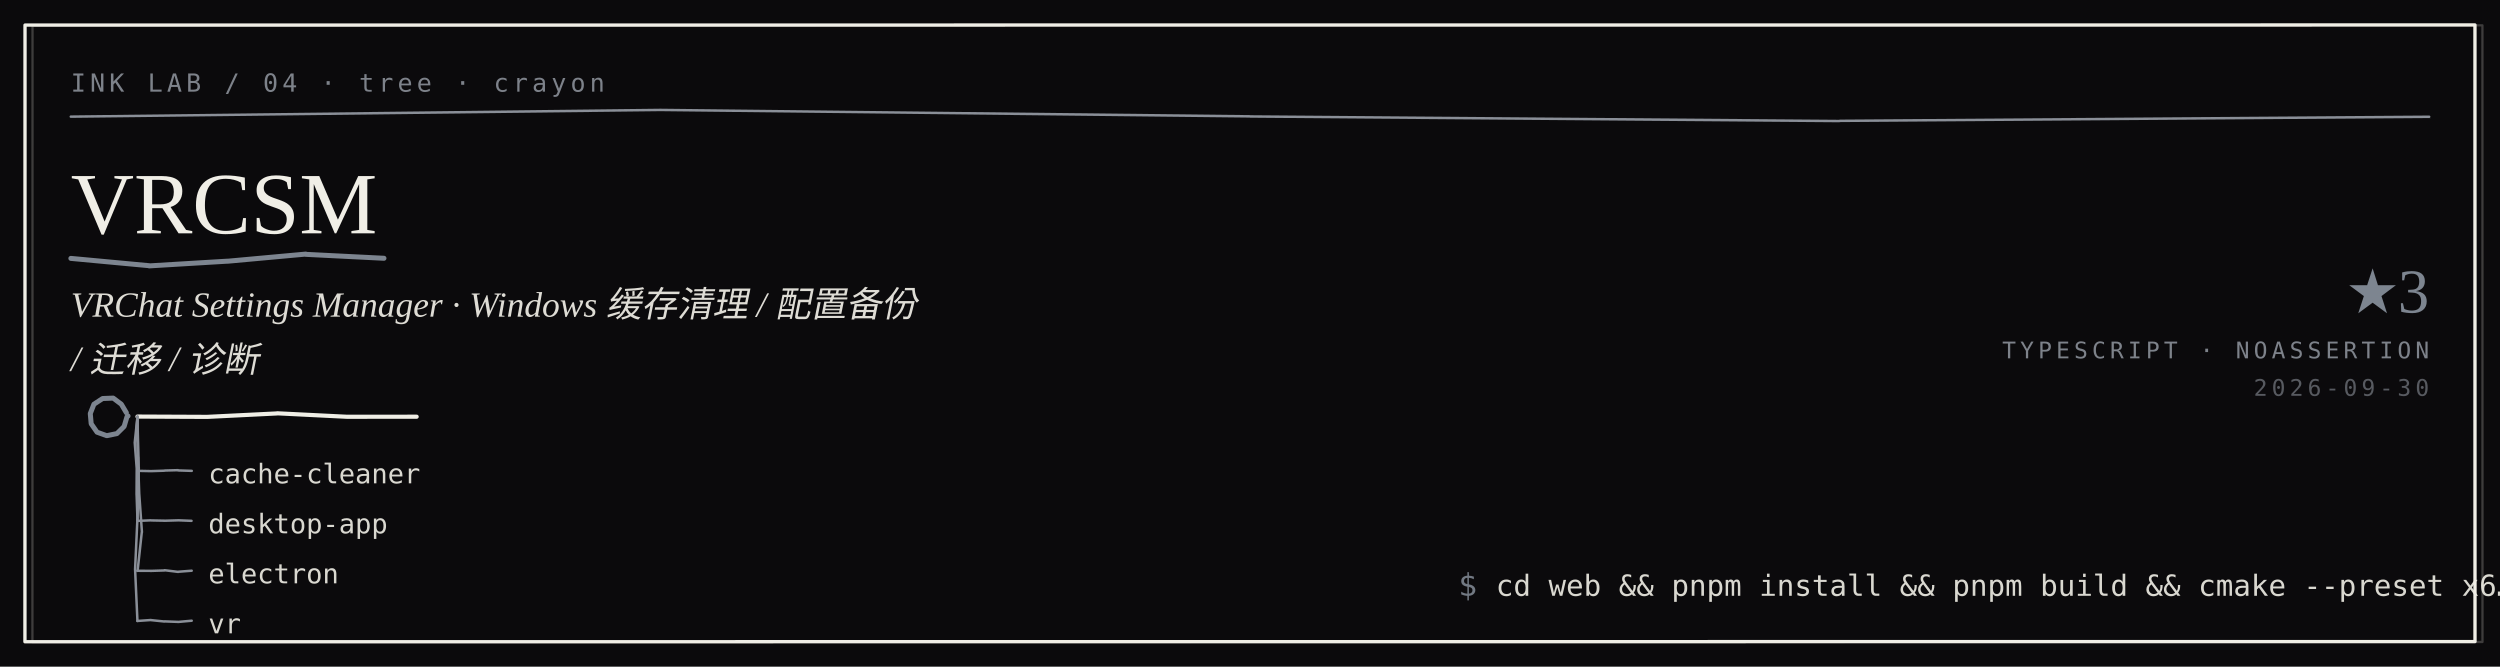
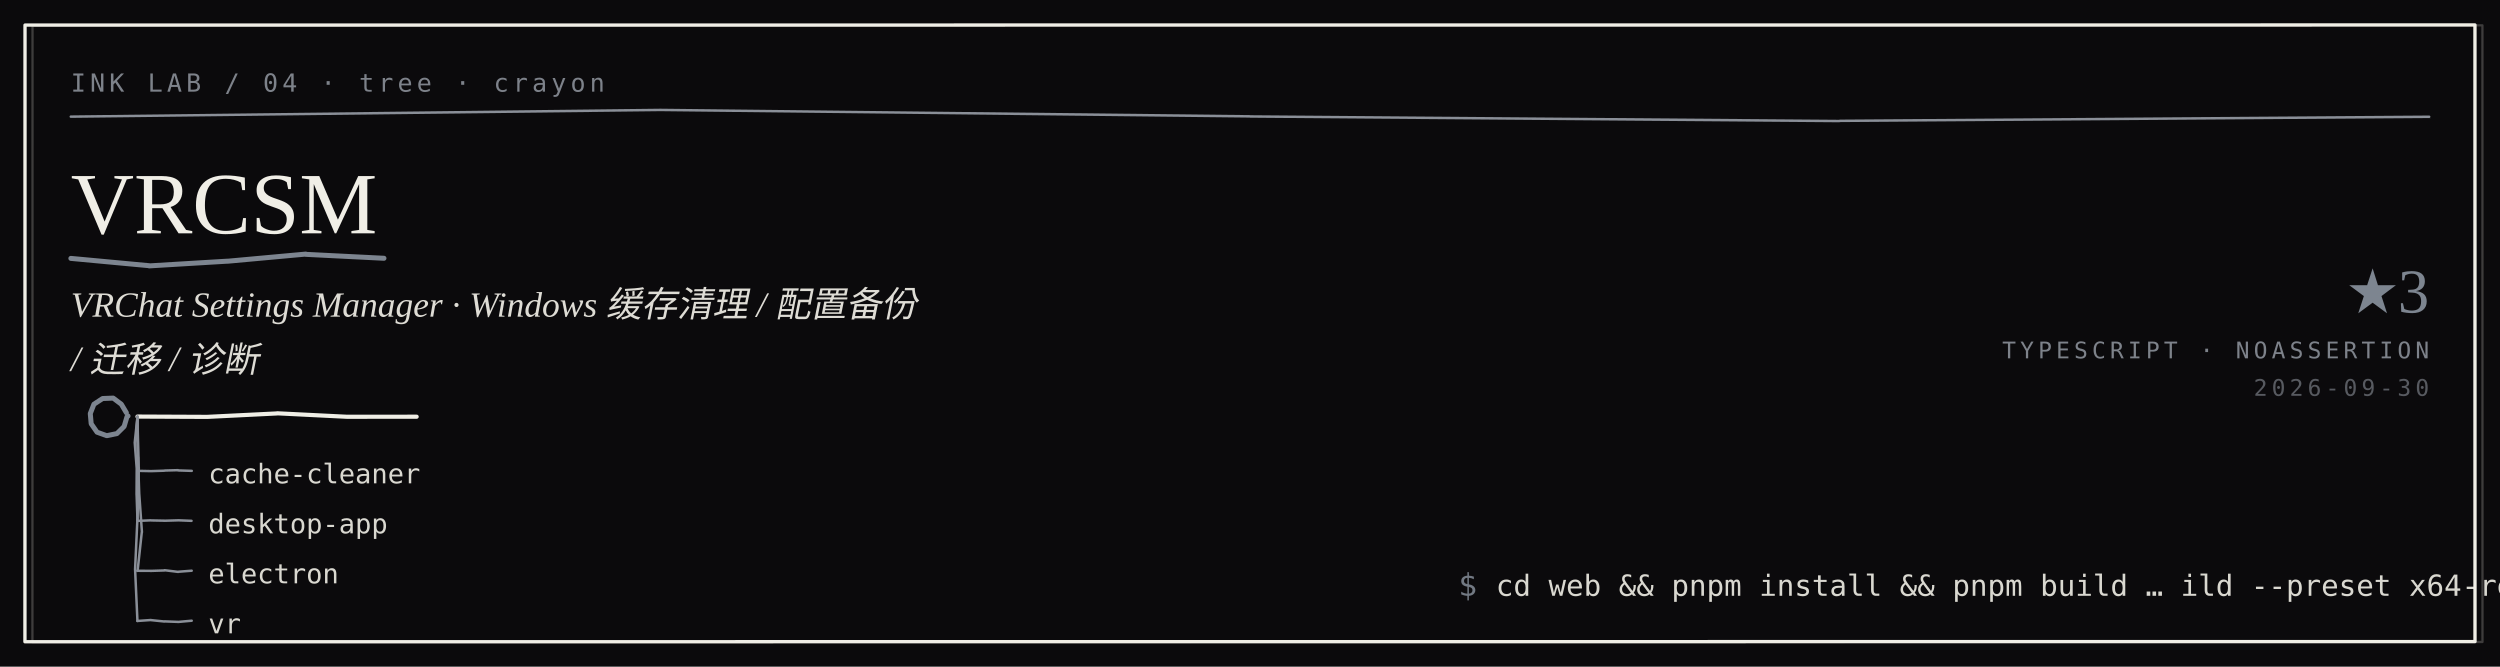
<svg xmlns="http://www.w3.org/2000/svg" width="1200" height="320" viewBox="0 0 1200 320" role="img" aria-label="VRCSM — VRChat Settings Manager · Windows 缓存清理 / 配置备份 / 迁移 / 诊断" font-family="Georgia,'Iowan Old Style','Times New Roman',Times,serif">
  <rect width="1200" height="320" fill="#0B0A0C" />
  <text x="34" y="44" font-size="12" font-family="ui-monospace,'Cascadia Mono',Consolas,'SF Mono',monospace" font-weight="400" fill="#8A8F98" text-anchor="start" letter-spacing="2.0" opacity="0.9">INK LAB / 04 · tree · crayon</text>
  <path d="M33.98 55.99 L317.0 52.77 L316.97 52.77 L599.96 55.85 L600.03 55.9 L882.94 58.1 L883.03 58.01 L1166.0 56.05" fill="none" stroke="#8A8F98" stroke-width="1.2" stroke-linecap="round" stroke-linejoin="round" opacity="1.0" />
  <text x="34" y="112" font-size="42" font-family="Georgia,'Iowan Old Style','Times New Roman',Times,serif" font-weight="400" fill="#f0eee6" text-anchor="start">VRCSM</text>
  <path d="M34.02 124.03 L71.64 127.54 L71.6 127.63 L109.16 125.36 L109.21 125.39 L146.79 121.96 L146.7 122.08 L184.3 123.97" fill="none" stroke="#7d8590" stroke-width="2.4" stroke-linecap="round" stroke-linejoin="round" opacity="1.0" />
  <text x="34" y="152" font-size="17" font-family="Georgia,'Iowan Old Style','Times New Roman',Times,serif" font-weight="400" fill="#f0eee6" text-anchor="start" font-style="italic" opacity="0.92">VRChat Settings Manager · Windows 缓存清理 / 配置备份</text>
  <text x="34" y="178" font-size="17" font-family="Georgia,'Iowan Old Style','Times New Roman',Times,serif" font-weight="400" fill="#f0eee6" text-anchor="start" font-style="italic" opacity="0.92">/ 迁移 / 诊断</text>
  <path d="M61.46 199.69 L60.95 200.05 L59.58 204.7 L56.13 208.11 L51.22 209.13 L46.58 207.45 L43.77 203.41 L43.33 198.52 L45.08 194.03 L49.25 191.29 L54.34 191.09 L58.23 194.02 L60.65 198.1" fill="none" stroke="#7d8590" stroke-width="2.4" stroke-linecap="round" stroke-linejoin="round" opacity="1.0" />
  <path d="M65.98 199.95 L99.46 200.1 L99.44 200.1 L133.05 198.44 L133.02 198.38 L166.54 200.05 L166.52 200.05 L199.99 200.02" fill="none" stroke="#f0eee6" stroke-width="2.0" stroke-linecap="round" stroke-linejoin="round" opacity="1.0" />
  <path d="M66.05 200.01 L65.45 206.51 L65.48 206.53 L66.06 212.94 L66.02 213.05 L66.14 219.54 L66.23 219.55 L66.05 226.05" fill="none" stroke="#8A8F98" stroke-width="1.2" stroke-linecap="round" stroke-linejoin="round" opacity="1.0" />
  <path d="M66.07 226.0 L72.54 226.14 L72.47 226.14 L78.94 225.93 L79.03 225.86 L85.47 225.68 L85.49 225.8 L92.04 226.01" fill="none" stroke="#8A8F98" stroke-width="1.2" stroke-linecap="round" stroke-linejoin="round" opacity="1.0" />
  <text x="100" y="232" font-size="13" font-family="ui-monospace,'Cascadia Mono',Consolas,'SF Mono',monospace" font-weight="400" fill="#f0eee6" text-anchor="start" opacity="0.9">cache-cleaner</text>
  <path d="M65.96 200.06 L64.67 212.45 L64.67 212.46 L65.63 224.99 L65.62 225.02 L65.55 237.44 L65.57 237.49 L66.0 250.05" fill="none" stroke="#8A8F98" stroke-width="1.2" stroke-linecap="round" stroke-linejoin="round" opacity="1.0" />
  <path d="M66.05 250.02 L72.46 249.76 L72.54 249.8 L79.01 249.93 L79.03 249.95 L85.43 249.76 L85.5 249.74 L91.93 250.0" fill="none" stroke="#8A8F98" stroke-width="1.2" stroke-linecap="round" stroke-linejoin="round" opacity="1.0" />
  <text x="100" y="256" font-size="13" font-family="ui-monospace,'Cascadia Mono',Consolas,'SF Mono',monospace" font-weight="400" fill="#f0eee6" text-anchor="start" opacity="0.9">desktop-app</text>
  <path d="M66.0 200.04 L66.2 218.49 L66.19 218.53 L66.83 236.98 L66.84 237.05 L68.13 255.45 L68.06 255.47 L66.04 274.03" fill="none" stroke="#8A8F98" stroke-width="1.2" stroke-linecap="round" stroke-linejoin="round" opacity="1.0" />
  <path d="M65.93 273.97 L72.44 274.01 L72.56 274.02 L79.02 273.81 L78.95 273.7 L85.55 274.51 L85.57 274.44 L92.01 273.94" fill="none" stroke="#8A8F98" stroke-width="1.2" stroke-linecap="round" stroke-linejoin="round" opacity="1.0" />
  <text x="100" y="280" font-size="13" font-family="ui-monospace,'Cascadia Mono',Consolas,'SF Mono',monospace" font-weight="400" fill="#f0eee6" text-anchor="start" opacity="0.9">electron</text>
  <path d="M65.95 199.99 L66.57 224.45 L66.63 224.5 L66.02 249.06 L65.96 249.01 L64.83 273.46 L64.85 273.49 L65.97 298.04" fill="none" stroke="#8A8F98" stroke-width="1.2" stroke-linecap="round" stroke-linejoin="round" opacity="1.0" />
  <path d="M65.94 298.06 L72.46 297.61 L72.45 297.65 L78.94 298.33 L78.99 298.26 L85.51 298.51 L85.51 298.53 L92.02 297.94" fill="none" stroke="#8A8F98" stroke-width="1.2" stroke-linecap="round" stroke-linejoin="round" opacity="1.0" />
  <text x="100" y="304" font-size="13" font-family="ui-monospace,'Cascadia Mono',Consolas,'SF Mono',monospace" font-weight="400" fill="#f0eee6" text-anchor="start" opacity="0.9">vr</text>
  <text x="1166" y="150" font-size="30" font-family="Georgia,'Iowan Old Style','Times New Roman',Times,serif" font-weight="400" fill="#7d8590" text-anchor="end">★3</text>
  <text x="1166" y="172" font-size="11" font-family="ui-monospace,'Cascadia Mono',Consolas,'SF Mono',monospace" font-weight="400" fill="#8A8F98" text-anchor="end" letter-spacing="2.0" opacity="0.9">TYPESCRIPT · NOASSERTION</text>
  <text x="1166" y="190" font-size="11" font-family="ui-monospace,'Cascadia Mono',Consolas,'SF Mono',monospace" font-weight="400" fill="#8A8F98" text-anchor="end" letter-spacing="2.0" opacity="0.6">2026-09-30</text>
  <text x="700" y="286" font-size="15" font-family="ui-monospace,'Cascadia Mono',Consolas,'SF Mono',monospace" font-weight="400" fill="#7d8590" text-anchor="start" opacity="0.9">$</text>
-   <text x="718" y="286" font-size="14" font-family="ui-monospace,'Cascadia Mono',Consolas,'SF Mono',monospace" font-weight="400" fill="#f0eee6" text-anchor="start" opacity="0.9">cd web &amp;&amp; pnpm install &amp;&amp; pnpm build &amp;&amp; cmake --preset x6…</text>
+   <text x="718" y="286" font-size="14" font-family="ui-monospace,'Cascadia Mono',Consolas,'SF Mono',monospace" font-weight="400" fill="#f0eee6" text-anchor="start" opacity="0.9">cd web &amp;&amp; pnpm install &amp;&amp; pnpm build … ild --preset x64-release</text>
  <path d="M12.01 12.04 L1187.98 11.98 L1188.0 307.96 L11.97 308.04 Z" fill="none" stroke="#f0eee6" stroke-width="1.6" stroke-linecap="round" stroke-linejoin="round" opacity="1.0" />
  <path d="M14.01 11.07 L1189.96 10.96 L1189.99 306.94 L13.96 307.06 Z" transform="translate(1.6 1.2)" fill="none" stroke="#f0eee6" stroke-width="1.1" stroke-linecap="round" stroke-linejoin="round" opacity="0.22" />
</svg>
